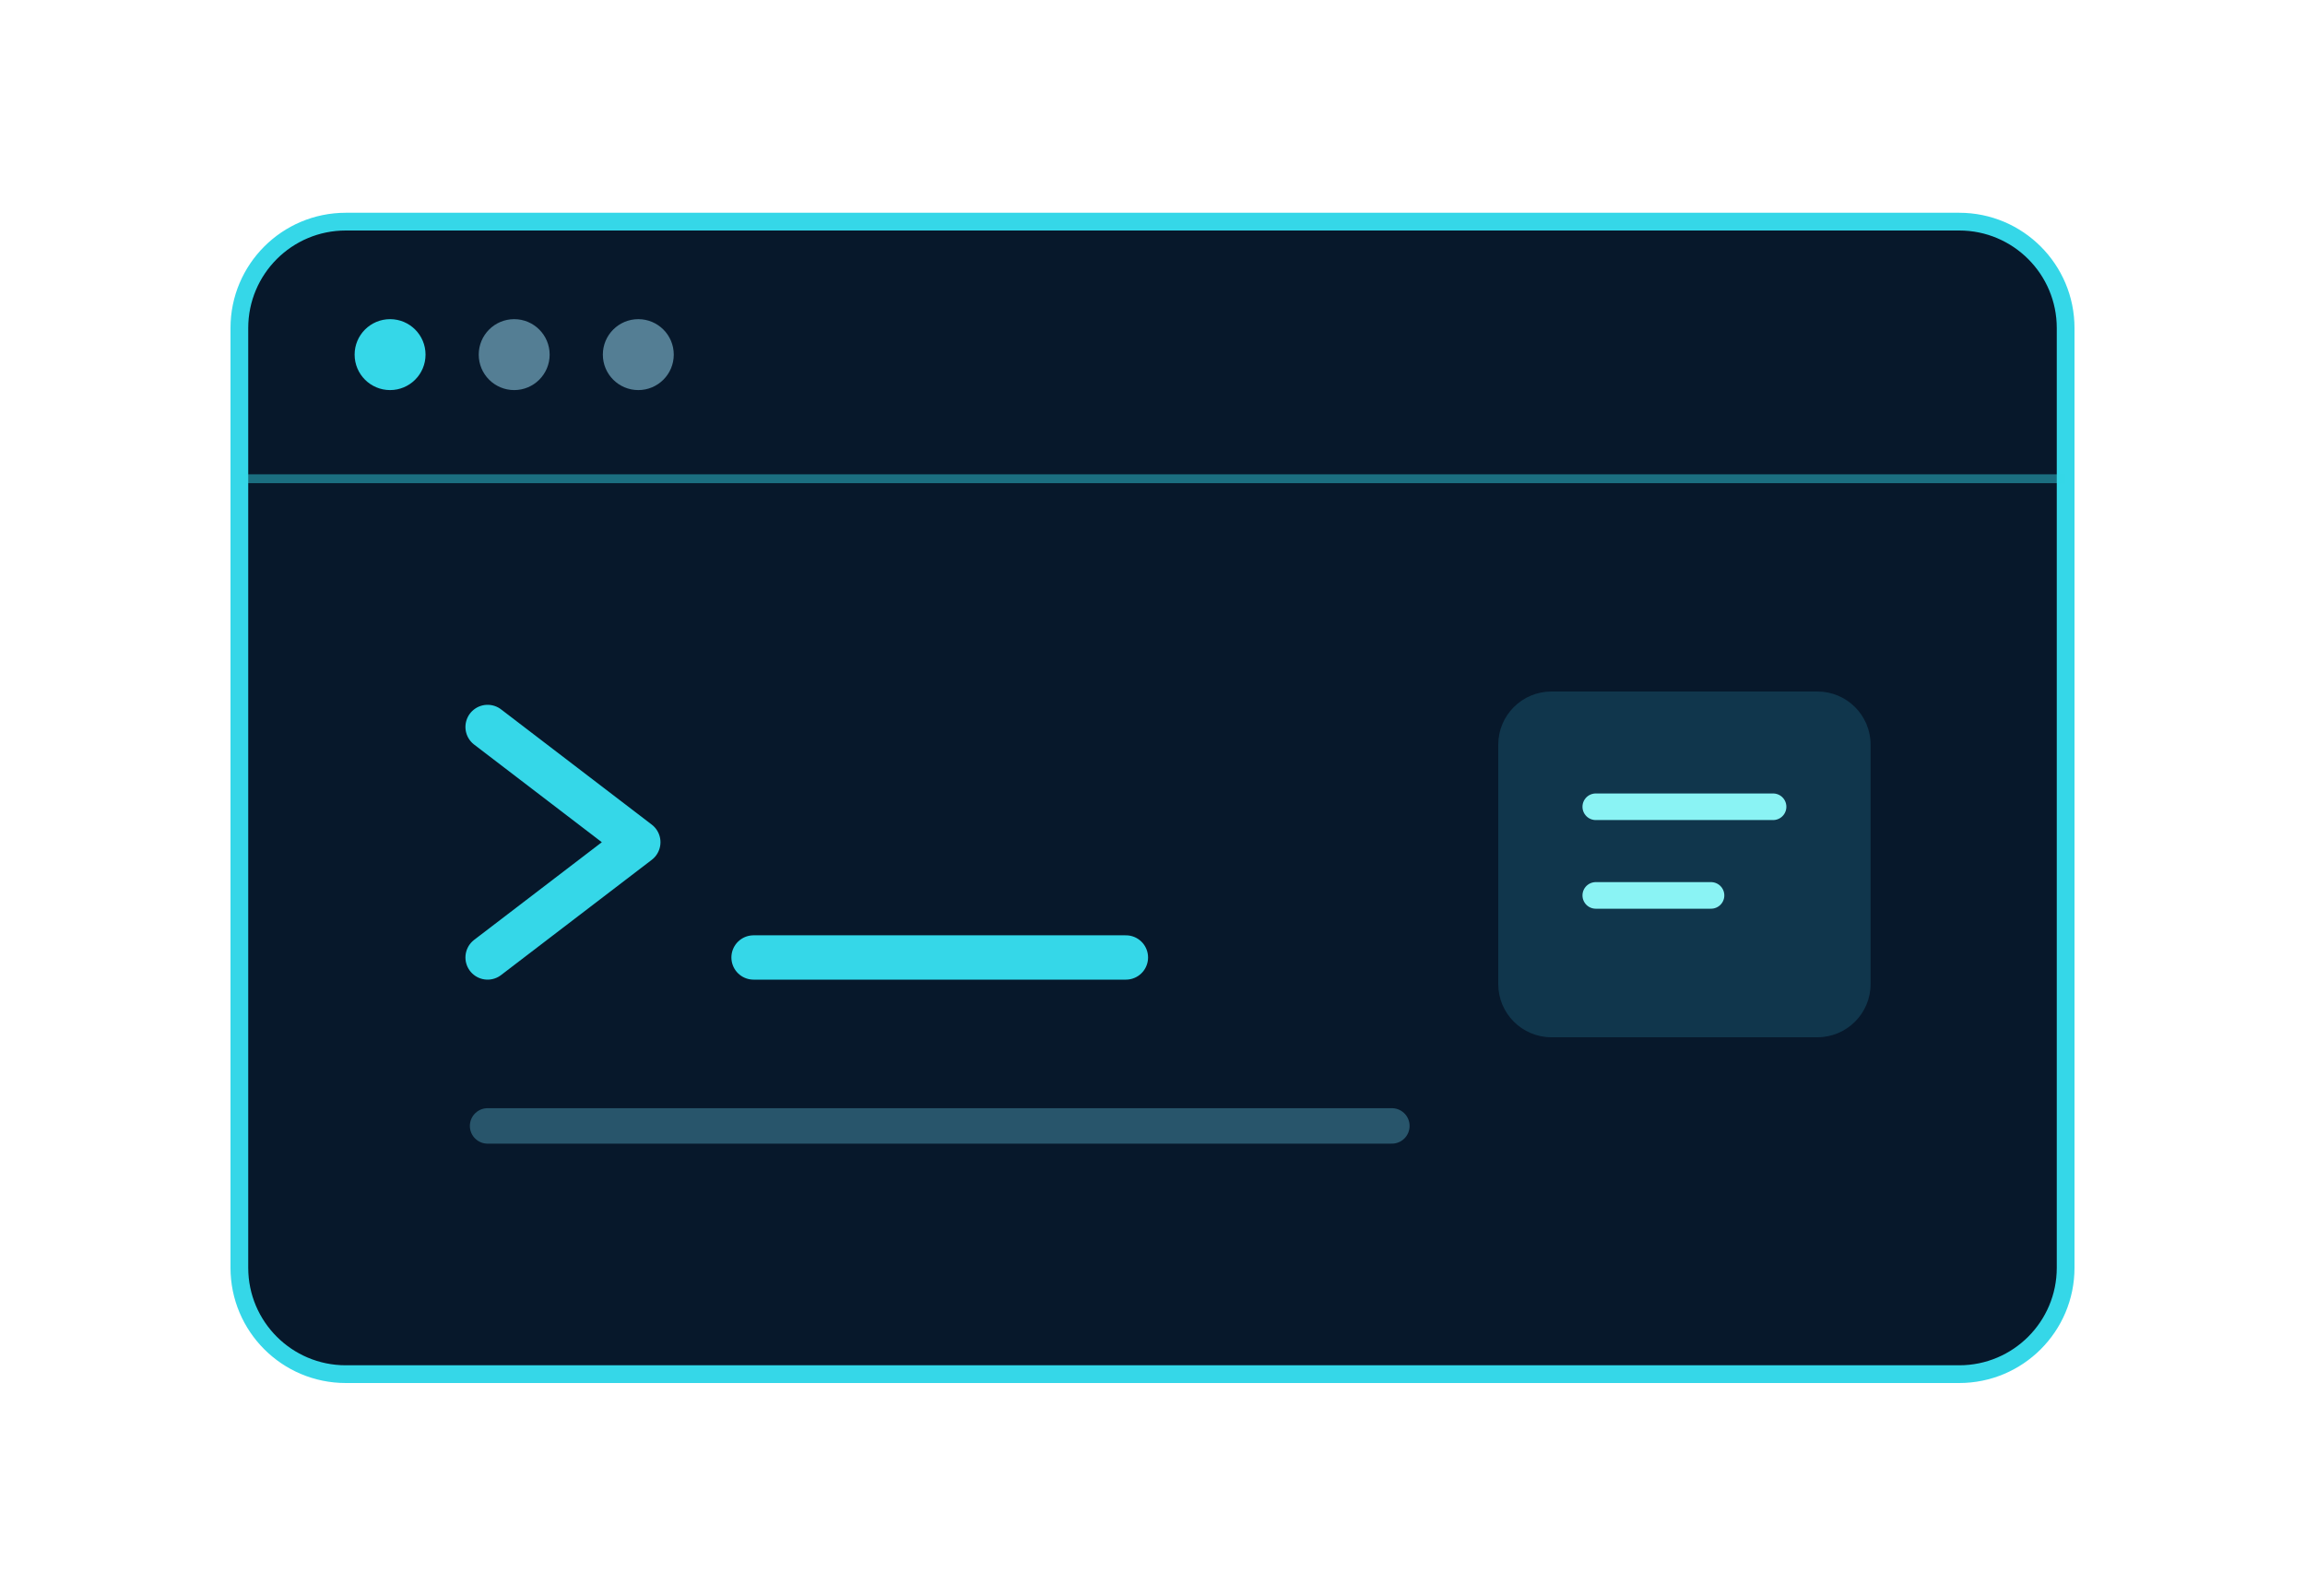
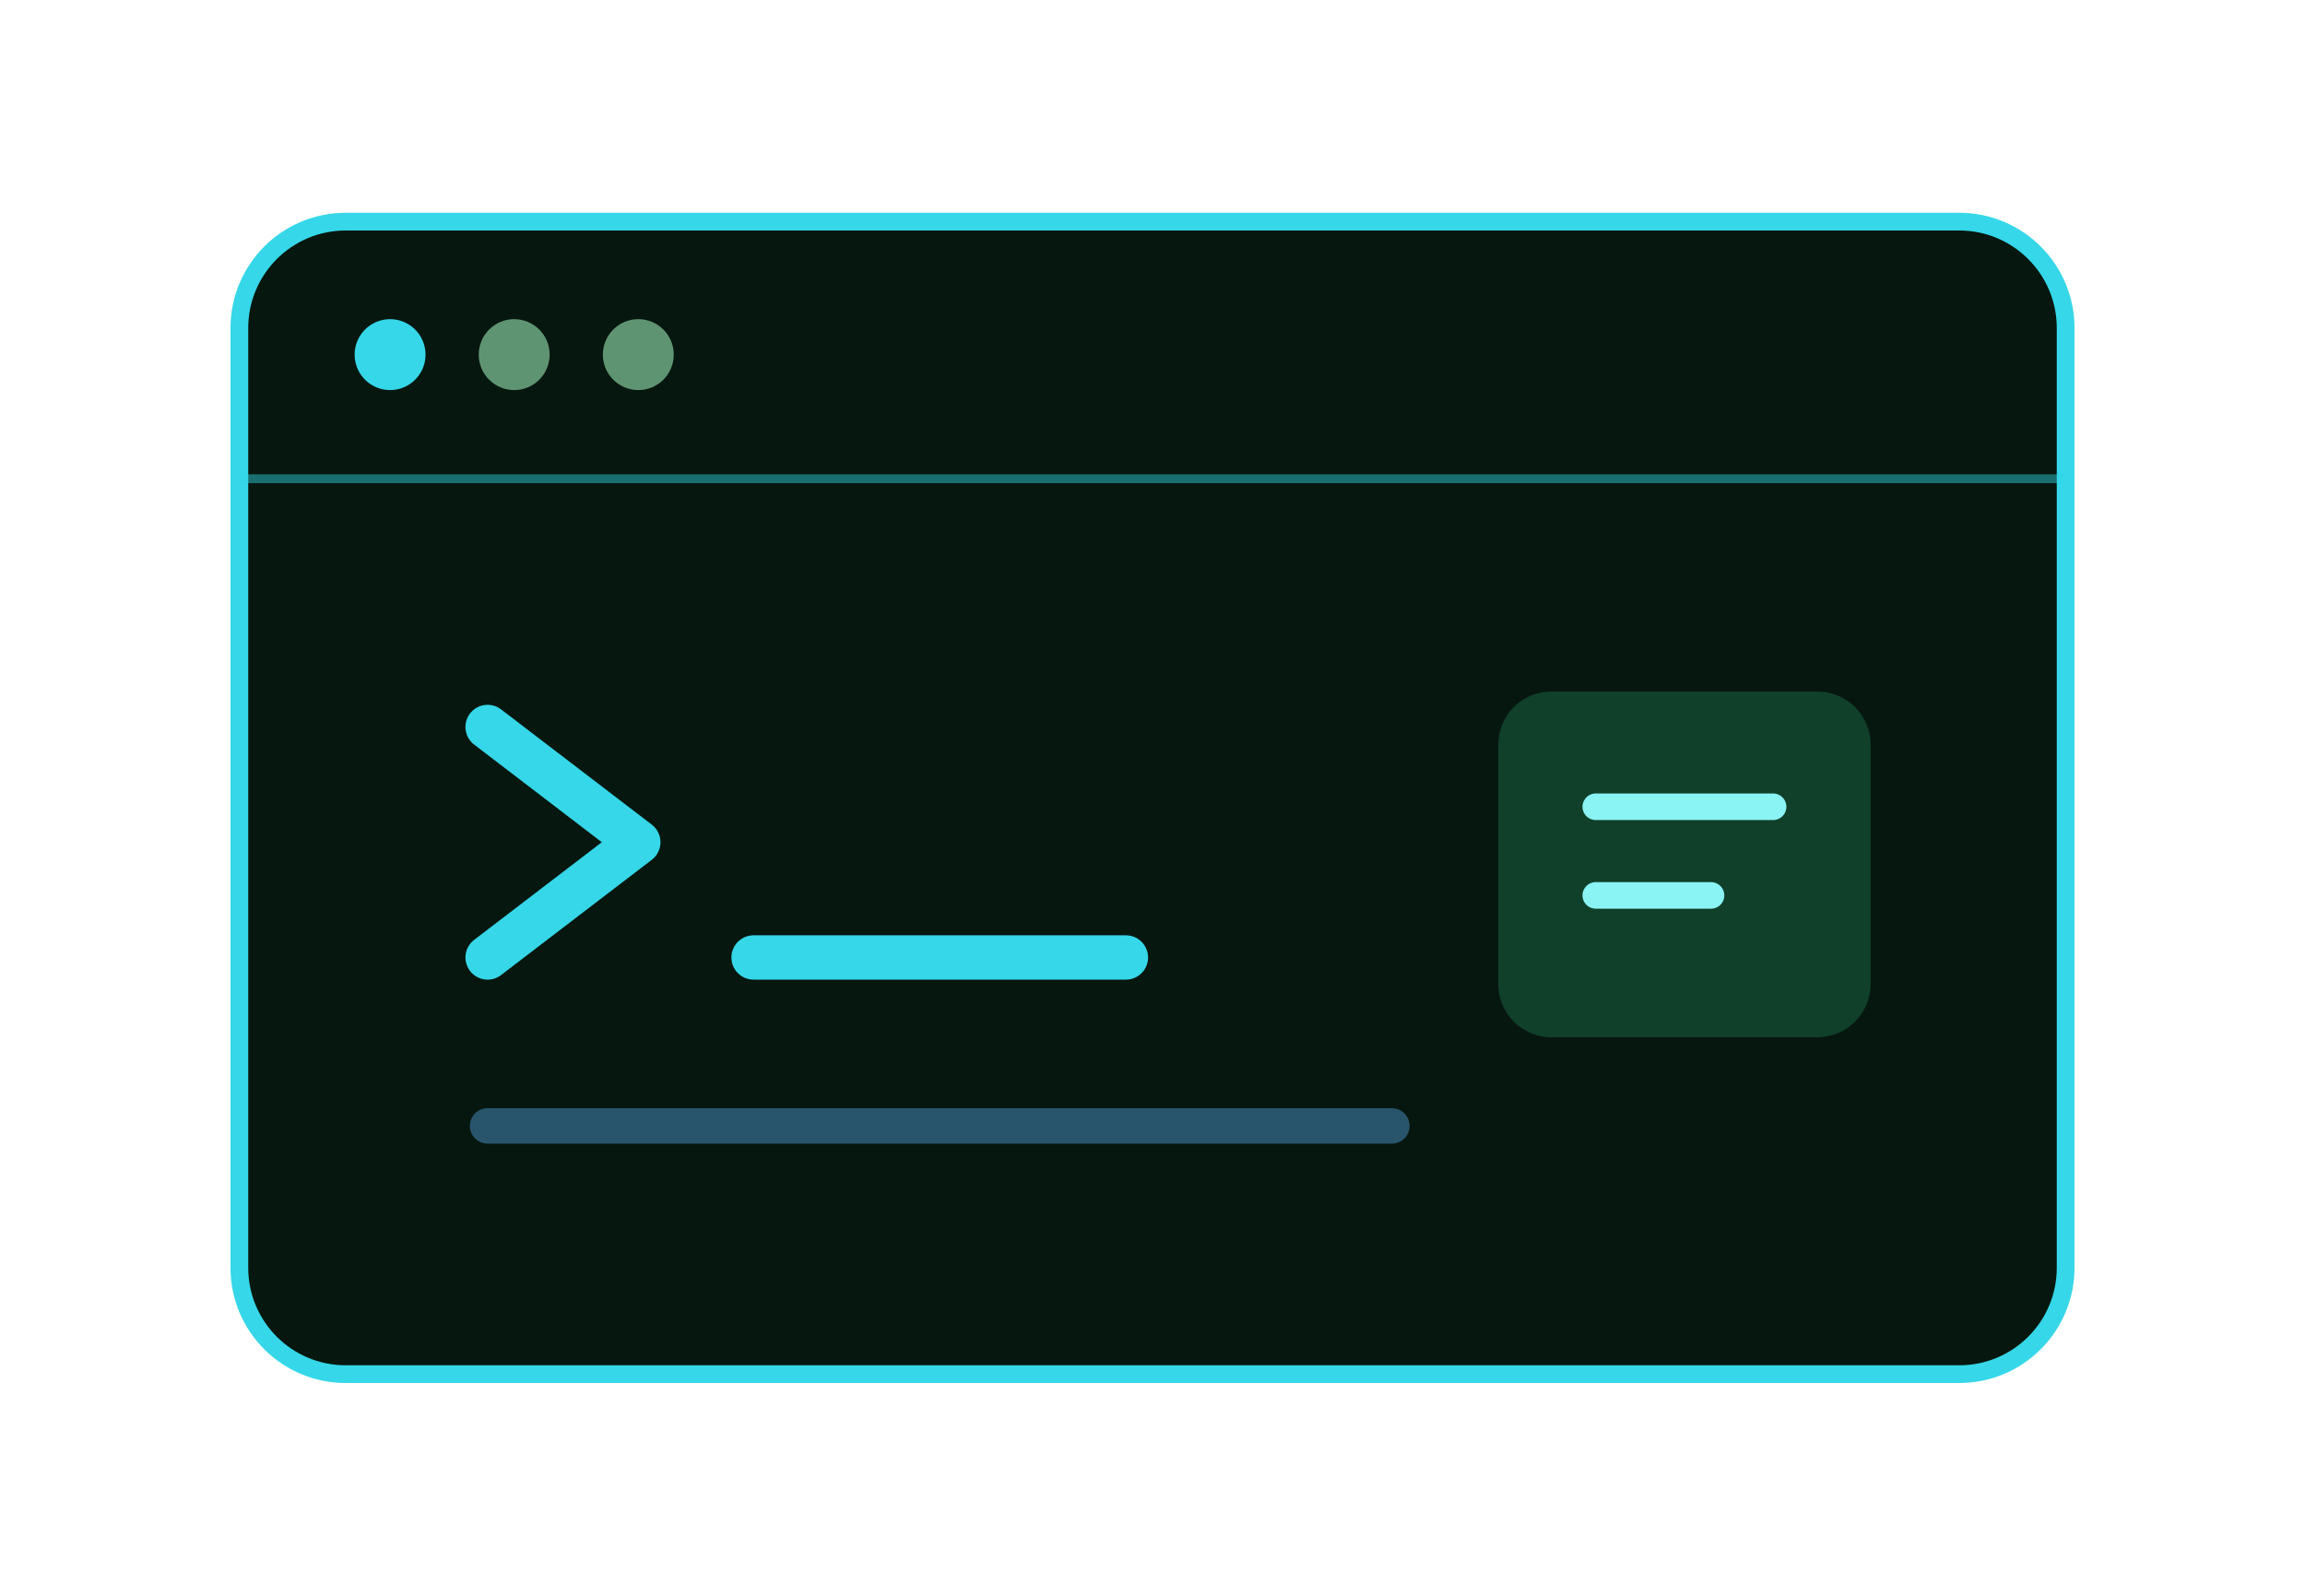
<svg xmlns="http://www.w3.org/2000/svg" viewBox="0 0 260 180" fill="none">
-   <rect x="27" y="25" width="206" height="130" rx="12" fill="#07182b" stroke="#35d7e8" stroke-width="2" />
+   <rect x="27" y="25" width="206" height="130" rx="12" fill="#06170f" stroke="#35d7e8" stroke-width="2" />
  <path d="M27 54h206" stroke="#35d7e8" stroke-opacity=".45" />
  <circle cx="44" cy="40" r="4" fill="#35d7e8" />
-   <circle cx="58" cy="40" r="4" fill="#547e94" />
-   <circle cx="72" cy="40" r="4" fill="#547e94" />
+   <circle cx="58" cy="40" r="4" fill="#5f9473" />
+   <circle cx="72" cy="40" r="4" fill="#5f9473" />
  <path d="m55 82 17 13-17 13m30 0h42" stroke="#35d7e8" stroke-width="5" stroke-linecap="round" stroke-linejoin="round" />
  <path d="M55 127h102" stroke="#28556b" stroke-width="4" stroke-linecap="round" />
-   <rect x="169" y="78" width="42" height="39" rx="6" fill="#10364c" />
+   <rect x="169" y="78" width="42" height="39" rx="6" fill="#10402a" />
  <path d="M180 91h20m-20 10h13" stroke="#8af3f4" stroke-width="3" stroke-linecap="round" />
</svg>
